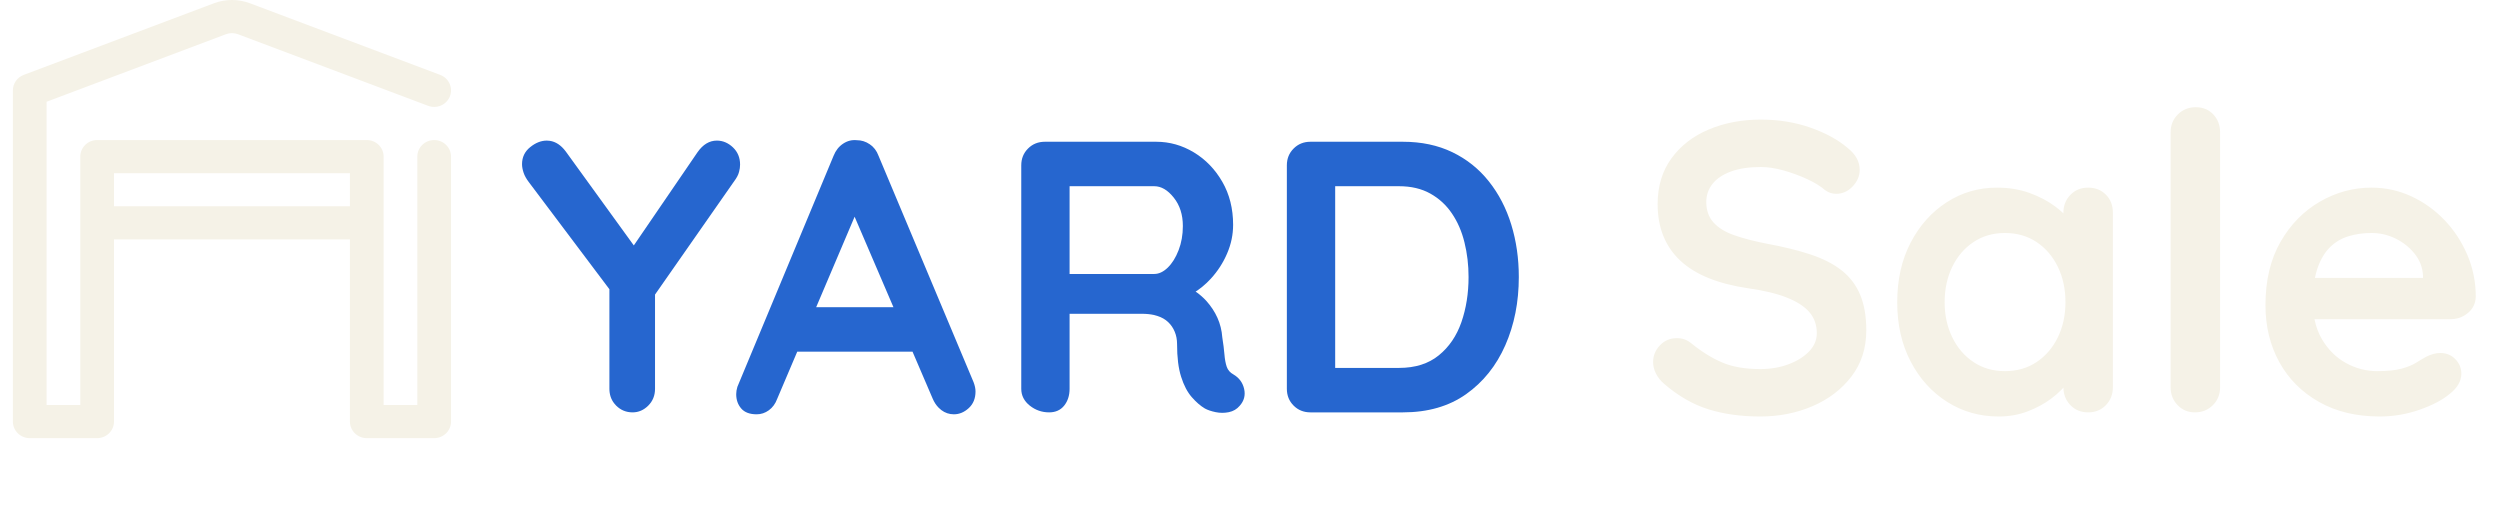
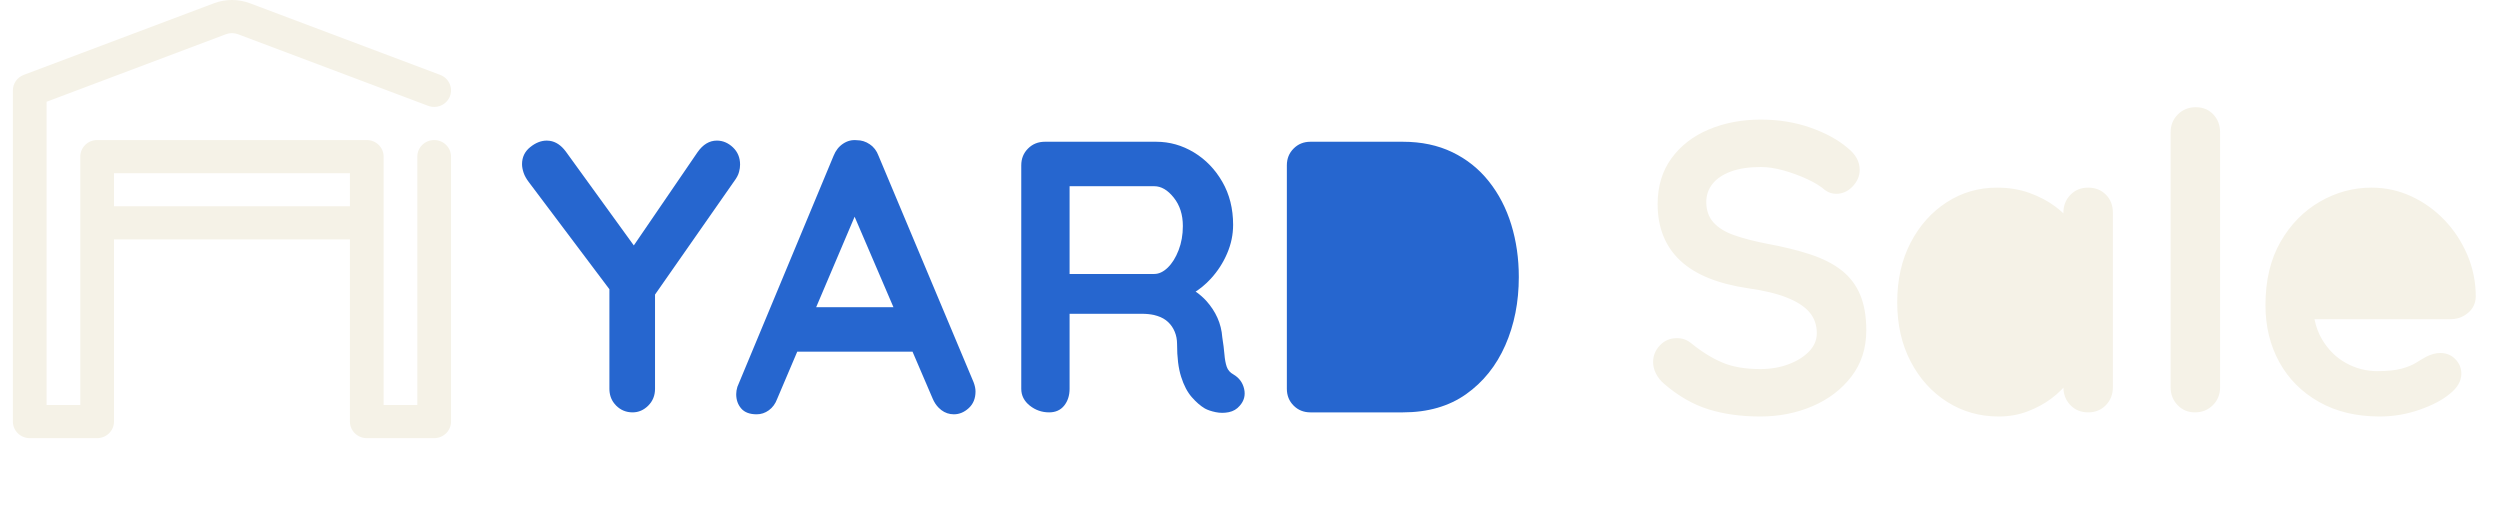
<svg xmlns="http://www.w3.org/2000/svg" width="97" height="20" viewBox="0 0 97 20" fill="none">
-   <path fill-rule="evenodd" clip-rule="evenodd" d="M4.423 9.289V16.358C4.423 16.712 4.13 17 3.769 17H1.154C0.793 17 0.5 16.712 0.5 16.358V3.506C0.5 3.24 0.667 3.002 0.92 2.906C0.92 2.906 6.608 0.764 8.298 0.128C8.75 -0.043 9.25 -0.043 9.702 0.128C11.392 0.764 17.08 2.906 17.08 2.906C17.417 3.033 17.586 3.405 17.457 3.736C17.327 4.068 16.949 4.233 16.612 4.106C16.612 4.106 10.924 1.964 9.234 1.328C9.083 1.271 8.917 1.271 8.766 1.328L1.808 3.948V15.715H3.115V6.077C3.115 5.722 3.408 5.434 3.769 5.434H14.231C14.592 5.434 14.885 5.722 14.885 6.077V15.715H16.192V6.077C16.192 5.722 16.485 5.434 16.846 5.434C17.207 5.434 17.5 5.722 17.5 6.077V16.358C17.5 16.712 17.207 17 16.846 17H14.231C13.87 17 13.577 16.712 13.577 16.358V9.289H4.423ZM13.577 8.004V6.719H4.423V8.004H13.577Z" fill="#f5f2e7" />
-   <path fill-rule="evenodd" clip-rule="evenodd" d="M48.1 15.745C47.99 15.875 47.85 15.957 47.68 15.992C47.51 16.027 47.34 16.027 47.17 15.992C47 15.957 46.86 15.91 46.75 15.85C46.58 15.75 46.41 15.602 46.24 15.408C46.07 15.213 45.932 14.95 45.828 14.62C45.722 14.29 45.67 13.865 45.67 13.345C45.67 13.175 45.64 13.018 45.58 12.873C45.52 12.727 45.435 12.602 45.325 12.498C45.215 12.393 45.075 12.312 44.905 12.258L44.772 12.221C44.633 12.191 44.477 12.175 44.305 12.175L41.5 12.176V15.085C41.5 15.345 41.43 15.562 41.29 15.738C41.15 15.912 40.955 16 40.705 16C40.425 16 40.175 15.912 39.955 15.738C39.735 15.562 39.625 15.345 39.625 15.085V6.415C39.625 6.155 39.712 5.938 39.888 5.763C40.062 5.588 40.28 5.5 40.54 5.5H44.86C45.38 5.5 45.867 5.638 46.322 5.912C46.778 6.188 47.145 6.567 47.425 7.053C47.705 7.537 47.845 8.095 47.845 8.725C47.845 9.105 47.767 9.475 47.612 9.835C47.458 10.195 47.248 10.52 46.983 10.81L46.82 10.976C46.708 11.082 46.592 11.177 46.47 11.262L46.389 11.315L46.418 11.333C46.563 11.436 46.691 11.55 46.803 11.672C46.987 11.877 47.133 12.098 47.237 12.332C47.343 12.568 47.405 12.82 47.425 13.09C47.465 13.34 47.492 13.56 47.508 13.75C47.523 13.94 47.553 14.1 47.597 14.23C47.642 14.36 47.73 14.46 47.86 14.53C48.08 14.66 48.218 14.848 48.273 15.092C48.328 15.338 48.27 15.555 48.1 15.745ZM44.785 7.225H41.5V10.63H44.785C44.965 10.63 45.14 10.547 45.31 10.383C45.48 10.217 45.62 9.992 45.73 9.707C45.84 9.422 45.895 9.11 45.895 8.77C45.895 8.33 45.778 7.963 45.542 7.668C45.307 7.372 45.055 7.225 44.785 7.225ZM54.43 16C55.4 16 56.218 15.765 56.883 15.295C57.547 14.825 58.055 14.193 58.405 13.398C58.755 12.602 58.93 11.72 58.93 10.75C58.93 10.03 58.833 9.352 58.638 8.717C58.443 8.082 58.153 7.522 57.767 7.037C57.383 6.553 56.91 6.175 56.35 5.905C55.79 5.635 55.15 5.5 54.43 5.5H50.845C50.585 5.5 50.367 5.588 50.193 5.763C50.017 5.938 49.93 6.155 49.93 6.415V15.085C49.93 15.345 50.017 15.562 50.193 15.738C50.367 15.912 50.585 16 50.845 16H54.43ZM54.28 7.225H51.805V14.275H54.28C54.91 14.275 55.425 14.113 55.825 13.787C56.225 13.463 56.517 13.033 56.703 12.498C56.888 11.963 56.98 11.38 56.98 10.75C56.98 10.28 56.928 9.832 56.822 9.408C56.718 8.982 56.555 8.607 56.335 8.283C56.115 7.957 55.835 7.7 55.495 7.51C55.155 7.32 54.75 7.225 54.28 7.225Z" fill="#2666cf" />
-   <path fill-rule="evenodd" clip-rule="evenodd" d="M85.86 15.72C85.673 15.907 85.441 16 85.164 16C84.897 16 84.673 15.907 84.492 15.72C84.311 15.533 84.22 15.301 84.22 15.024V5.136C84.22 4.859 84.313 4.627 84.5 4.44C84.687 4.253 84.919 4.16 85.196 4.16C85.473 4.16 85.7 4.253 85.876 4.44C86.052 4.627 86.14 4.859 86.14 5.136V15.024C86.14 15.301 86.047 15.533 85.86 15.72ZM70.324 15.76C69.7 16.027 69.025 16.16 68.3 16.16C67.553 16.16 66.881 16.067 66.284 15.88C65.687 15.693 65.116 15.365 64.572 14.896C64.433 14.779 64.327 14.645 64.252 14.496C64.177 14.347 64.14 14.197 64.14 14.048C64.14 13.803 64.228 13.587 64.404 13.4C64.58 13.213 64.801 13.12 65.068 13.12C65.271 13.12 65.452 13.184 65.612 13.312C66.017 13.643 66.42 13.893 66.82 14.064C67.22 14.235 67.713 14.32 68.3 14.32C68.695 14.32 69.057 14.259 69.388 14.136C69.719 14.013 69.985 13.848 70.188 13.64C70.391 13.432 70.492 13.195 70.492 12.928C70.492 12.608 70.396 12.336 70.204 12.112C70.012 11.888 69.719 11.699 69.324 11.544C68.929 11.389 68.428 11.269 67.82 11.184C67.244 11.099 66.737 10.968 66.3 10.792C65.863 10.616 65.497 10.392 65.204 10.12C64.911 9.848 64.689 9.528 64.54 9.16C64.391 8.792 64.316 8.379 64.316 7.92C64.316 7.227 64.495 6.635 64.852 6.144C65.209 5.653 65.692 5.28 66.3 5.024C66.908 4.768 67.58 4.64 68.316 4.64C69.009 4.64 69.652 4.744 70.244 4.952C70.836 5.16 71.319 5.424 71.692 5.744C72.001 5.989 72.156 6.272 72.156 6.592C72.156 6.827 72.065 7.04 71.884 7.232C71.703 7.424 71.489 7.52 71.244 7.52C71.084 7.52 70.94 7.472 70.812 7.376C70.641 7.227 70.412 7.085 70.124 6.952C69.836 6.819 69.532 6.707 69.212 6.616C68.892 6.525 68.593 6.48 68.316 6.48C67.857 6.48 67.471 6.539 67.156 6.656C66.841 6.773 66.604 6.933 66.444 7.136C66.284 7.339 66.204 7.573 66.204 7.84C66.204 8.16 66.297 8.424 66.484 8.632C66.671 8.84 66.94 9.005 67.292 9.128C67.644 9.251 68.065 9.36 68.556 9.456C69.196 9.573 69.759 9.712 70.244 9.872C70.729 10.032 71.132 10.237 71.452 10.488C71.772 10.739 72.012 11.053 72.172 11.432C72.332 11.811 72.412 12.272 72.412 12.816C72.412 13.509 72.22 14.107 71.836 14.608C71.452 15.109 70.948 15.493 70.324 15.76ZM78.676 15.96C78.329 16.093 77.953 16.16 77.548 16.16C76.812 16.16 76.145 15.971 75.548 15.592C74.951 15.213 74.479 14.691 74.132 14.024C73.785 13.357 73.612 12.592 73.612 11.728C73.612 10.853 73.785 10.083 74.132 9.416C74.479 8.749 74.945 8.227 75.532 7.848C76.119 7.469 76.769 7.28 77.484 7.28C77.943 7.28 78.364 7.349 78.748 7.488C79.132 7.627 79.465 7.803 79.748 8.016L79.91 8.144C79.961 8.187 80.011 8.232 80.06 8.278V8.256C80.06 7.979 80.151 7.747 80.332 7.56C80.513 7.373 80.743 7.28 81.02 7.28C81.297 7.28 81.527 7.371 81.708 7.552C81.889 7.733 81.98 7.968 81.98 8.256V15.024C81.98 15.301 81.889 15.533 81.708 15.72C81.527 15.907 81.297 16 81.02 16C80.743 16 80.513 15.907 80.332 15.72L80.249 15.623C80.148 15.488 80.088 15.334 80.068 15.159L80.061 15.04L79.983 15.123C79.868 15.241 79.734 15.357 79.58 15.472C79.324 15.664 79.023 15.827 78.676 15.96ZM77.788 14.4C77.329 14.4 76.924 14.283 76.572 14.048C76.22 13.813 75.945 13.493 75.748 13.088C75.551 12.683 75.452 12.229 75.452 11.728C75.452 11.216 75.551 10.757 75.748 10.352C75.945 9.947 76.22 9.627 76.572 9.392C76.924 9.157 77.329 9.04 77.788 9.04C78.257 9.04 78.668 9.157 79.02 9.392C79.372 9.627 79.647 9.947 79.844 10.352C80.041 10.757 80.14 11.216 80.14 11.728C80.14 12.229 80.041 12.683 79.844 13.088C79.647 13.493 79.372 13.813 79.02 14.048C78.668 14.283 78.257 14.4 77.788 14.4ZM92.332 16.16C92.865 16.16 93.383 16.072 93.884 15.896C94.385 15.72 94.775 15.515 95.052 15.28C95.351 15.045 95.5 14.784 95.5 14.496C95.5 14.283 95.423 14.096 95.268 13.936C95.113 13.776 94.919 13.696 94.684 13.696C94.513 13.696 94.332 13.744 94.14 13.84C94.023 13.904 93.892 13.981 93.748 14.072C93.604 14.163 93.415 14.24 93.18 14.304C92.945 14.368 92.631 14.4 92.236 14.4C91.809 14.4 91.407 14.296 91.028 14.088C90.649 13.88 90.34 13.576 90.1 13.176C89.963 12.947 89.865 12.69 89.806 12.404L89.802 12.384H95.084C95.289 12.384 95.473 12.333 95.637 12.23L95.756 12.144C95.948 11.984 96.049 11.776 96.06 11.52C96.06 10.944 95.951 10.4 95.732 9.888C95.513 9.376 95.217 8.925 94.844 8.536C94.471 8.147 94.041 7.84 93.556 7.616C93.071 7.392 92.556 7.28 92.012 7.28C91.308 7.28 90.641 7.461 90.012 7.824C89.383 8.187 88.873 8.707 88.484 9.384C88.095 10.061 87.9 10.88 87.9 11.84C87.9 12.661 88.079 13.397 88.436 14.048C88.793 14.699 89.305 15.213 89.972 15.592C90.639 15.971 91.425 16.16 92.332 16.16ZM89.819 10.784H94.012V10.672C93.991 10.363 93.881 10.085 93.684 9.84C93.487 9.595 93.241 9.4 92.948 9.256C92.655 9.112 92.343 9.04 92.012 9.04C91.692 9.04 91.393 9.083 91.116 9.168C90.839 9.253 90.599 9.397 90.396 9.6C90.193 9.803 90.033 10.075 89.916 10.416L89.862 10.594L89.819 10.784Z" fill="#f5f2e7" />
+   <path fillRule="evenodd" clipRule="evenodd" d="M4.423 9.289V16.358C4.423 16.712 4.13 17 3.769 17H1.154C0.793 17 0.5 16.712 0.5 16.358V3.506C0.5 3.24 0.667 3.002 0.92 2.906C0.92 2.906 6.608 0.764 8.298 0.128C8.75 -0.043 9.25 -0.043 9.702 0.128C11.392 0.764 17.08 2.906 17.08 2.906C17.417 3.033 17.586 3.405 17.457 3.736C17.327 4.068 16.949 4.233 16.612 4.106C16.612 4.106 10.924 1.964 9.234 1.328C9.083 1.271 8.917 1.271 8.766 1.328L1.808 3.948V15.715H3.115V6.077C3.115 5.722 3.408 5.434 3.769 5.434H14.231C14.592 5.434 14.885 5.722 14.885 6.077V15.715H16.192V6.077C16.192 5.722 16.485 5.434 16.846 5.434C17.207 5.434 17.5 5.722 17.5 6.077V16.358C17.5 16.712 17.207 17 16.846 17H14.231C13.87 17 13.577 16.712 13.577 16.358V9.289H4.423ZM13.577 8.004V6.719H4.423V8.004H13.577Z" fill="#f5f2e7" />
+   <path fillRule="evenodd" clipRule="evenodd" d="M48.1 15.745C47.99 15.875 47.85 15.957 47.68 15.992C47.51 16.027 47.34 16.027 47.17 15.992C47 15.957 46.86 15.91 46.75 15.85C46.58 15.75 46.41 15.602 46.24 15.408C46.07 15.213 45.932 14.95 45.828 14.62C45.722 14.29 45.67 13.865 45.67 13.345C45.67 13.175 45.64 13.018 45.58 12.873C45.52 12.727 45.435 12.602 45.325 12.498C45.215 12.393 45.075 12.312 44.905 12.258L44.772 12.221C44.633 12.191 44.477 12.175 44.305 12.175L41.5 12.176V15.085C41.5 15.345 41.43 15.562 41.29 15.738C41.15 15.912 40.955 16 40.705 16C40.425 16 40.175 15.912 39.955 15.738C39.735 15.562 39.625 15.345 39.625 15.085V6.415C39.625 6.155 39.712 5.938 39.888 5.763C40.062 5.588 40.28 5.5 40.54 5.5H44.86C45.38 5.5 45.867 5.638 46.322 5.912C46.778 6.188 47.145 6.567 47.425 7.053C47.705 7.537 47.845 8.095 47.845 8.725C47.845 9.105 47.767 9.475 47.612 9.835C47.458 10.195 47.248 10.52 46.983 10.81L46.82 10.976C46.708 11.082 46.592 11.177 46.47 11.262L46.389 11.315L46.418 11.333C46.563 11.436 46.691 11.55 46.803 11.672C46.987 11.877 47.133 12.098 47.237 12.332C47.343 12.568 47.405 12.82 47.425 13.09C47.465 13.34 47.492 13.56 47.508 13.75C47.523 13.94 47.553 14.1 47.597 14.23C47.642 14.36 47.73 14.46 47.86 14.53C48.08 14.66 48.218 14.848 48.273 15.092C48.328 15.338 48.27 15.555 48.1 15.745ZM44.785 7.225H41.5V10.63H44.785C44.965 10.63 45.14 10.547 45.31 10.383C45.48 10.217 45.62 9.992 45.73 9.707C45.84 9.422 45.895 9.11 45.895 8.77C45.895 8.33 45.778 7.963 45.542 7.668C45.307 7.372 45.055 7.225 44.785 7.225ZM54.43 16C55.4 16 56.218 15.765 56.883 15.295C57.547 14.825 58.055 14.193 58.405 13.398C58.755 12.602 58.93 11.72 58.93 10.75C58.93 10.03 58.833 9.352 58.638 8.717C58.443 8.082 58.153 7.522 57.767 7.037C57.383 6.553 56.91 6.175 56.35 5.905C55.79 5.635 55.15 5.5 54.43 5.5H50.845C50.585 5.5 50.367 5.588 50.193 5.763C50.017 5.938 49.93 6.155 49.93 6.415V15.085C49.93 15.345 50.017 15.562 50.193 15.738C50.367 15.912 50.585 16 50.845 16H54.43ZM54.28 7.225H51.805V14.275H54.28C54.91 14.275 55.425 14.113 55.825 13.787C56.225 13.463 56.517 13.033 56.703 12.498C56.888 11.963 56.98 11.38 56.98 10.75C56.98 10.28 56.928 9.832 56.822 9.408C56.718 8.982 56.555 8.607 56.335 8.283C56.115 7.957 55.835 7.7 55.495 7.51C55.155 7.32 54.75 7.225 54.28 7.225Z" fill="#2666cf" />
+   <path fillRule="evenodd" clipRule="evenodd" d="M85.86 15.72C85.673 15.907 85.441 16 85.164 16C84.897 16 84.673 15.907 84.492 15.72C84.311 15.533 84.22 15.301 84.22 15.024V5.136C84.22 4.859 84.313 4.627 84.5 4.44C84.687 4.253 84.919 4.16 85.196 4.16C85.473 4.16 85.7 4.253 85.876 4.44C86.052 4.627 86.14 4.859 86.14 5.136V15.024C86.14 15.301 86.047 15.533 85.86 15.72ZM70.324 15.76C69.7 16.027 69.025 16.16 68.3 16.16C67.553 16.16 66.881 16.067 66.284 15.88C65.687 15.693 65.116 15.365 64.572 14.896C64.433 14.779 64.327 14.645 64.252 14.496C64.177 14.347 64.14 14.197 64.14 14.048C64.14 13.803 64.228 13.587 64.404 13.4C64.58 13.213 64.801 13.12 65.068 13.12C65.271 13.12 65.452 13.184 65.612 13.312C66.017 13.643 66.42 13.893 66.82 14.064C67.22 14.235 67.713 14.32 68.3 14.32C68.695 14.32 69.057 14.259 69.388 14.136C69.719 14.013 69.985 13.848 70.188 13.64C70.391 13.432 70.492 13.195 70.492 12.928C70.492 12.608 70.396 12.336 70.204 12.112C70.012 11.888 69.719 11.699 69.324 11.544C68.929 11.389 68.428 11.269 67.82 11.184C67.244 11.099 66.737 10.968 66.3 10.792C65.863 10.616 65.497 10.392 65.204 10.12C64.911 9.848 64.689 9.528 64.54 9.16C64.391 8.792 64.316 8.379 64.316 7.92C64.316 7.227 64.495 6.635 64.852 6.144C65.209 5.653 65.692 5.28 66.3 5.024C66.908 4.768 67.58 4.64 68.316 4.64C69.009 4.64 69.652 4.744 70.244 4.952C70.836 5.16 71.319 5.424 71.692 5.744C72.001 5.989 72.156 6.272 72.156 6.592C72.156 6.827 72.065 7.04 71.884 7.232C71.703 7.424 71.489 7.52 71.244 7.52C71.084 7.52 70.94 7.472 70.812 7.376C70.641 7.227 70.412 7.085 70.124 6.952C69.836 6.819 69.532 6.707 69.212 6.616C68.892 6.525 68.593 6.48 68.316 6.48C67.857 6.48 67.471 6.539 67.156 6.656C66.841 6.773 66.604 6.933 66.444 7.136C66.284 7.339 66.204 7.573 66.204 7.84C66.204 8.16 66.297 8.424 66.484 8.632C66.671 8.84 66.94 9.005 67.292 9.128C67.644 9.251 68.065 9.36 68.556 9.456C69.196 9.573 69.759 9.712 70.244 9.872C70.729 10.032 71.132 10.237 71.452 10.488C71.772 10.739 72.012 11.053 72.172 11.432C72.332 11.811 72.412 12.272 72.412 12.816C72.412 13.509 72.22 14.107 71.836 14.608C71.452 15.109 70.948 15.493 70.324 15.76ZM78.676 15.96C78.329 16.093 77.953 16.16 77.548 16.16C76.812 16.16 76.145 15.971 75.548 15.592C74.951 15.213 74.479 14.691 74.132 14.024C73.785 13.357 73.612 12.592 73.612 11.728C73.612 10.853 73.785 10.083 74.132 9.416C74.479 8.749 74.945 8.227 75.532 7.848C76.119 7.469 76.769 7.28 77.484 7.28C77.943 7.28 78.364 7.349 78.748 7.488C79.132 7.627 79.465 7.803 79.748 8.016L79.91 8.144C79.961 8.187 80.011 8.232 80.06 8.278V8.256C80.06 7.979 80.151 7.747 80.332 7.56C80.513 7.373 80.743 7.28 81.02 7.28C81.297 7.28 81.527 7.371 81.708 7.552C81.889 7.733 81.98 7.968 81.98 8.256V15.024C81.98 15.301 81.889 15.533 81.708 15.72C81.527 15.907 81.297 16 81.02 16C80.743 16 80.513 15.907 80.332 15.72L80.249 15.623C80.148 15.488 80.088 15.334 80.068 15.159L80.061 15.04L79.983 15.123C79.868 15.241 79.734 15.357 79.58 15.472C79.324 15.664 79.023 15.827 78.676 15.96ZM77.788 14.4C77.329 14.4 76.924 14.283 76.572 14.048C76.22 13.813 75.945 13.493 75.748 13.088C75.551 12.683 75.452 12.229 75.452 11.728C75.452 11.216 75.551 10.757 75.748 10.352C75.945 9.947 76.22 9.627 76.572 9.392C76.924 9.157 77.329 9.04 77.788 9.04C78.257 9.04 78.668 9.157 79.02 9.392C79.372 9.627 79.647 9.947 79.844 10.352C80.041 10.757 80.14 11.216 80.14 11.728C80.14 12.229 80.041 12.683 79.844 13.088C79.647 13.493 79.372 13.813 79.02 14.048C78.668 14.283 78.257 14.4 77.788 14.4ZM92.332 16.16C92.865 16.16 93.383 16.072 93.884 15.896C94.385 15.72 94.775 15.515 95.052 15.28C95.351 15.045 95.5 14.784 95.5 14.496C95.5 14.283 95.423 14.096 95.268 13.936C95.113 13.776 94.919 13.696 94.684 13.696C94.513 13.696 94.332 13.744 94.14 13.84C94.023 13.904 93.892 13.981 93.748 14.072C93.604 14.163 93.415 14.24 93.18 14.304C92.945 14.368 92.631 14.4 92.236 14.4C91.809 14.4 91.407 14.296 91.028 14.088C90.649 13.88 90.34 13.576 90.1 13.176C89.963 12.947 89.865 12.69 89.806 12.404L89.802 12.384H95.084C95.289 12.384 95.473 12.333 95.637 12.23L95.756 12.144C95.948 11.984 96.049 11.776 96.06 11.52C96.06 10.944 95.951 10.4 95.732 9.888C95.513 9.376 95.217 8.925 94.844 8.536C94.471 8.147 94.041 7.84 93.556 7.616C93.071 7.392 92.556 7.28 92.012 7.28C91.308 7.28 90.641 7.461 90.012 7.824C89.383 8.187 88.873 8.707 88.484 9.384C88.095 10.061 87.9 10.88 87.9 11.84C87.9 12.661 88.079 13.397 88.436 14.048C88.793 14.699 89.305 15.213 89.972 15.592C90.639 15.971 91.425 16.16 92.332 16.16ZM89.819 10.784H94.012V10.672C93.991 10.363 93.881 10.085 93.684 9.84C93.487 9.595 93.241 9.4 92.948 9.256C92.655 9.112 92.343 9.04 92.012 9.04C91.692 9.04 91.393 9.083 91.116 9.168C90.839 9.253 90.599 9.397 90.396 9.6C90.193 9.803 90.033 10.075 89.916 10.416L89.862 10.594L89.819 10.784Z" fill="#f5f2e7" />
  <path d="M24.545 16C24.775 16 24.977 15.912 25.152 15.738C25.328 15.562 25.415 15.345 25.415 15.085V11.429L28.55 6.94C28.59 6.88 28.622 6.819 28.647 6.757L28.677 6.662C28.703 6.567 28.715 6.475 28.715 6.385C28.715 6.115 28.622 5.893 28.438 5.718C28.253 5.543 28.045 5.455 27.815 5.455C27.525 5.455 27.275 5.605 27.065 5.905L24.592 9.523L21.95 5.875C21.77 5.635 21.564 5.498 21.333 5.464L21.215 5.455C20.995 5.455 20.78 5.54 20.57 5.71C20.36 5.88 20.255 6.1 20.255 6.37C20.255 6.47 20.275 6.58 20.315 6.7C20.355 6.82 20.425 6.945 20.525 7.075L23.645 11.222V15.085C23.645 15.302 23.706 15.489 23.827 15.646L23.907 15.738C24.082 15.912 24.295 16 24.545 16Z" fill="#2666cf" />
-   <path fill-rule="evenodd" clip-rule="evenodd" d="M37.587 15.835C37.412 15.995 37.22 16.075 37.01 16.075C36.83 16.075 36.667 16.02 36.522 15.91L36.42 15.82C36.323 15.723 36.245 15.602 36.185 15.46L35.406 13.645H30.933L30.155 15.475C30.085 15.665 29.977 15.812 29.832 15.918C29.687 16.023 29.53 16.075 29.36 16.075C29.09 16.075 28.89 16 28.76 15.85C28.63 15.7 28.565 15.515 28.565 15.295C28.565 15.205 28.58 15.11 28.61 15.01L32.345 6.04C32.425 5.84 32.547 5.685 32.712 5.575C32.877 5.465 33.055 5.42 33.245 5.44C33.425 5.44 33.592 5.492 33.747 5.598C33.902 5.702 34.015 5.85 34.085 6.04L37.775 14.83C37.825 14.96 37.85 15.08 37.85 15.19C37.85 15.46 37.762 15.675 37.587 15.835ZM31.667 11.92H34.666L33.159 8.409L31.667 11.92Z" fill="#2666cf" />
+   <path fillRule="evenodd" clipRule="evenodd" d="M37.587 15.835C37.412 15.995 37.22 16.075 37.01 16.075C36.83 16.075 36.667 16.02 36.522 15.91L36.42 15.82C36.323 15.723 36.245 15.602 36.185 15.46L35.406 13.645H30.933L30.155 15.475C30.085 15.665 29.977 15.812 29.832 15.918C29.687 16.023 29.53 16.075 29.36 16.075C29.09 16.075 28.89 16 28.76 15.85C28.63 15.7 28.565 15.515 28.565 15.295C28.565 15.205 28.58 15.11 28.61 15.01L32.345 6.04C32.425 5.84 32.547 5.685 32.712 5.575C32.877 5.465 33.055 5.42 33.245 5.44C33.425 5.44 33.592 5.492 33.747 5.598C33.902 5.702 34.015 5.85 34.085 6.04L37.775 14.83C37.825 14.96 37.85 15.08 37.85 15.19C37.85 15.46 37.762 15.675 37.587 15.835ZM31.667 11.92H34.666L33.159 8.409L31.667 11.92Z" fill="#2666cf" />
</svg>
